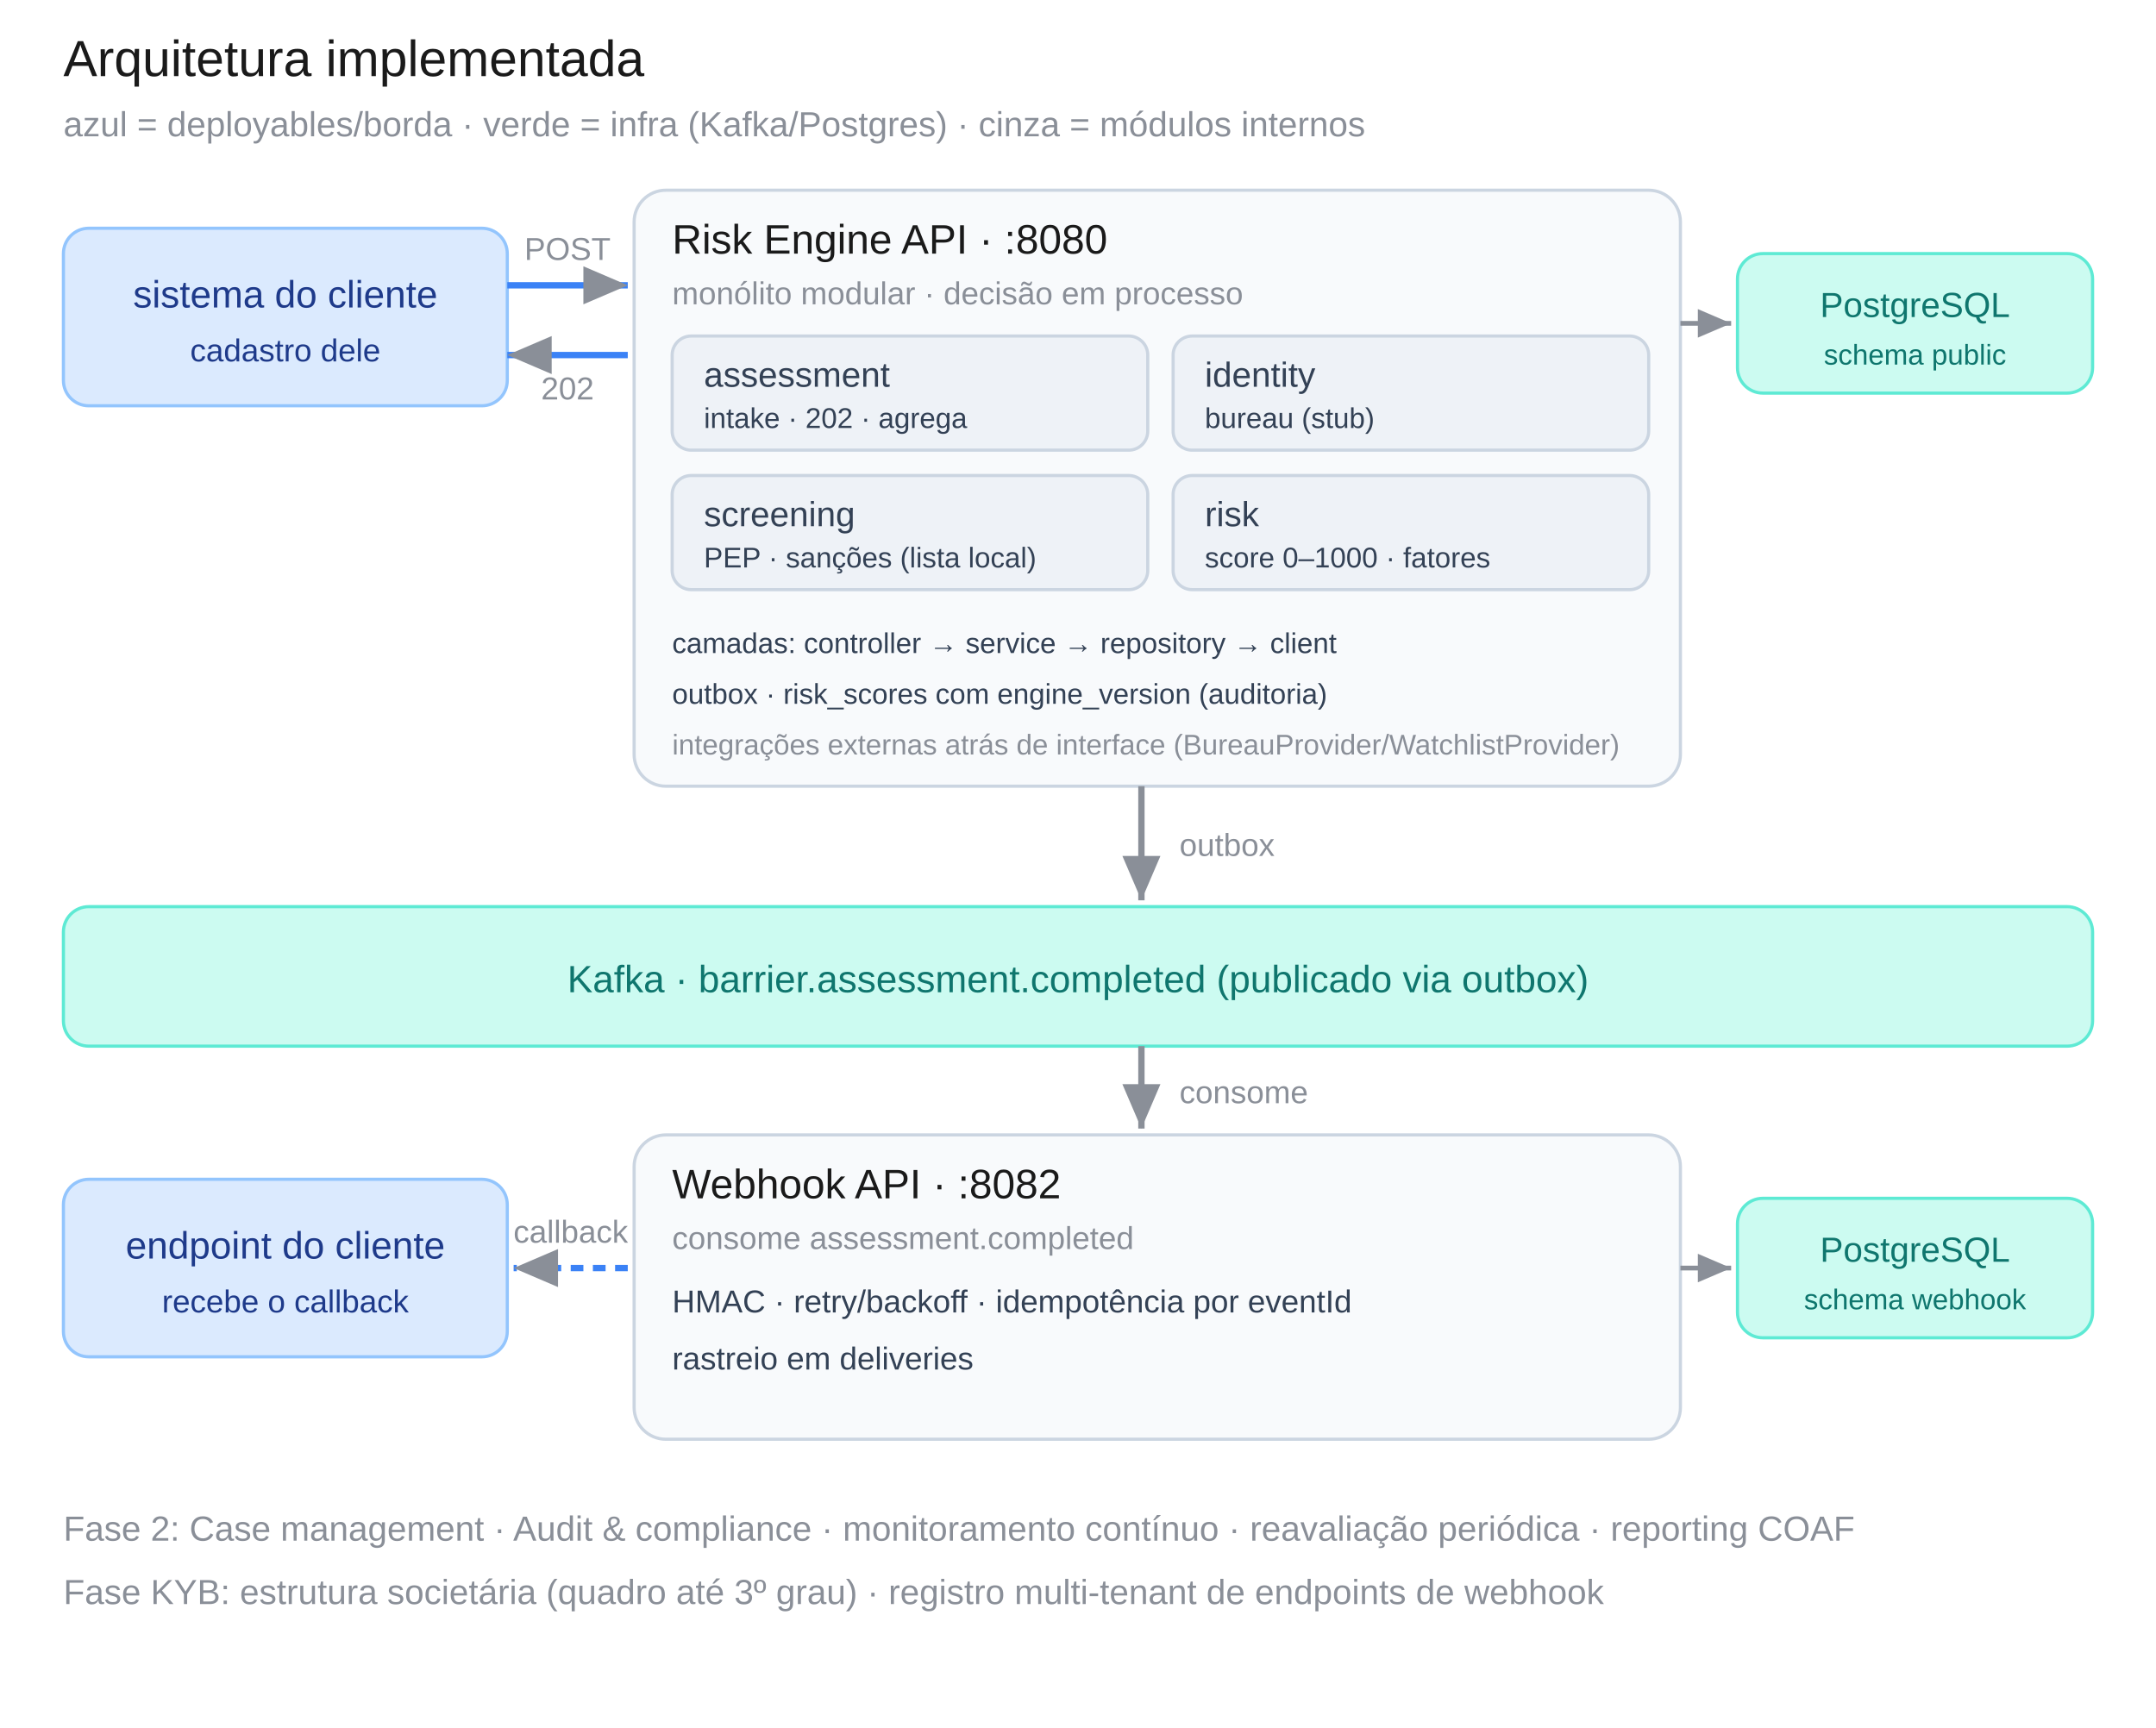
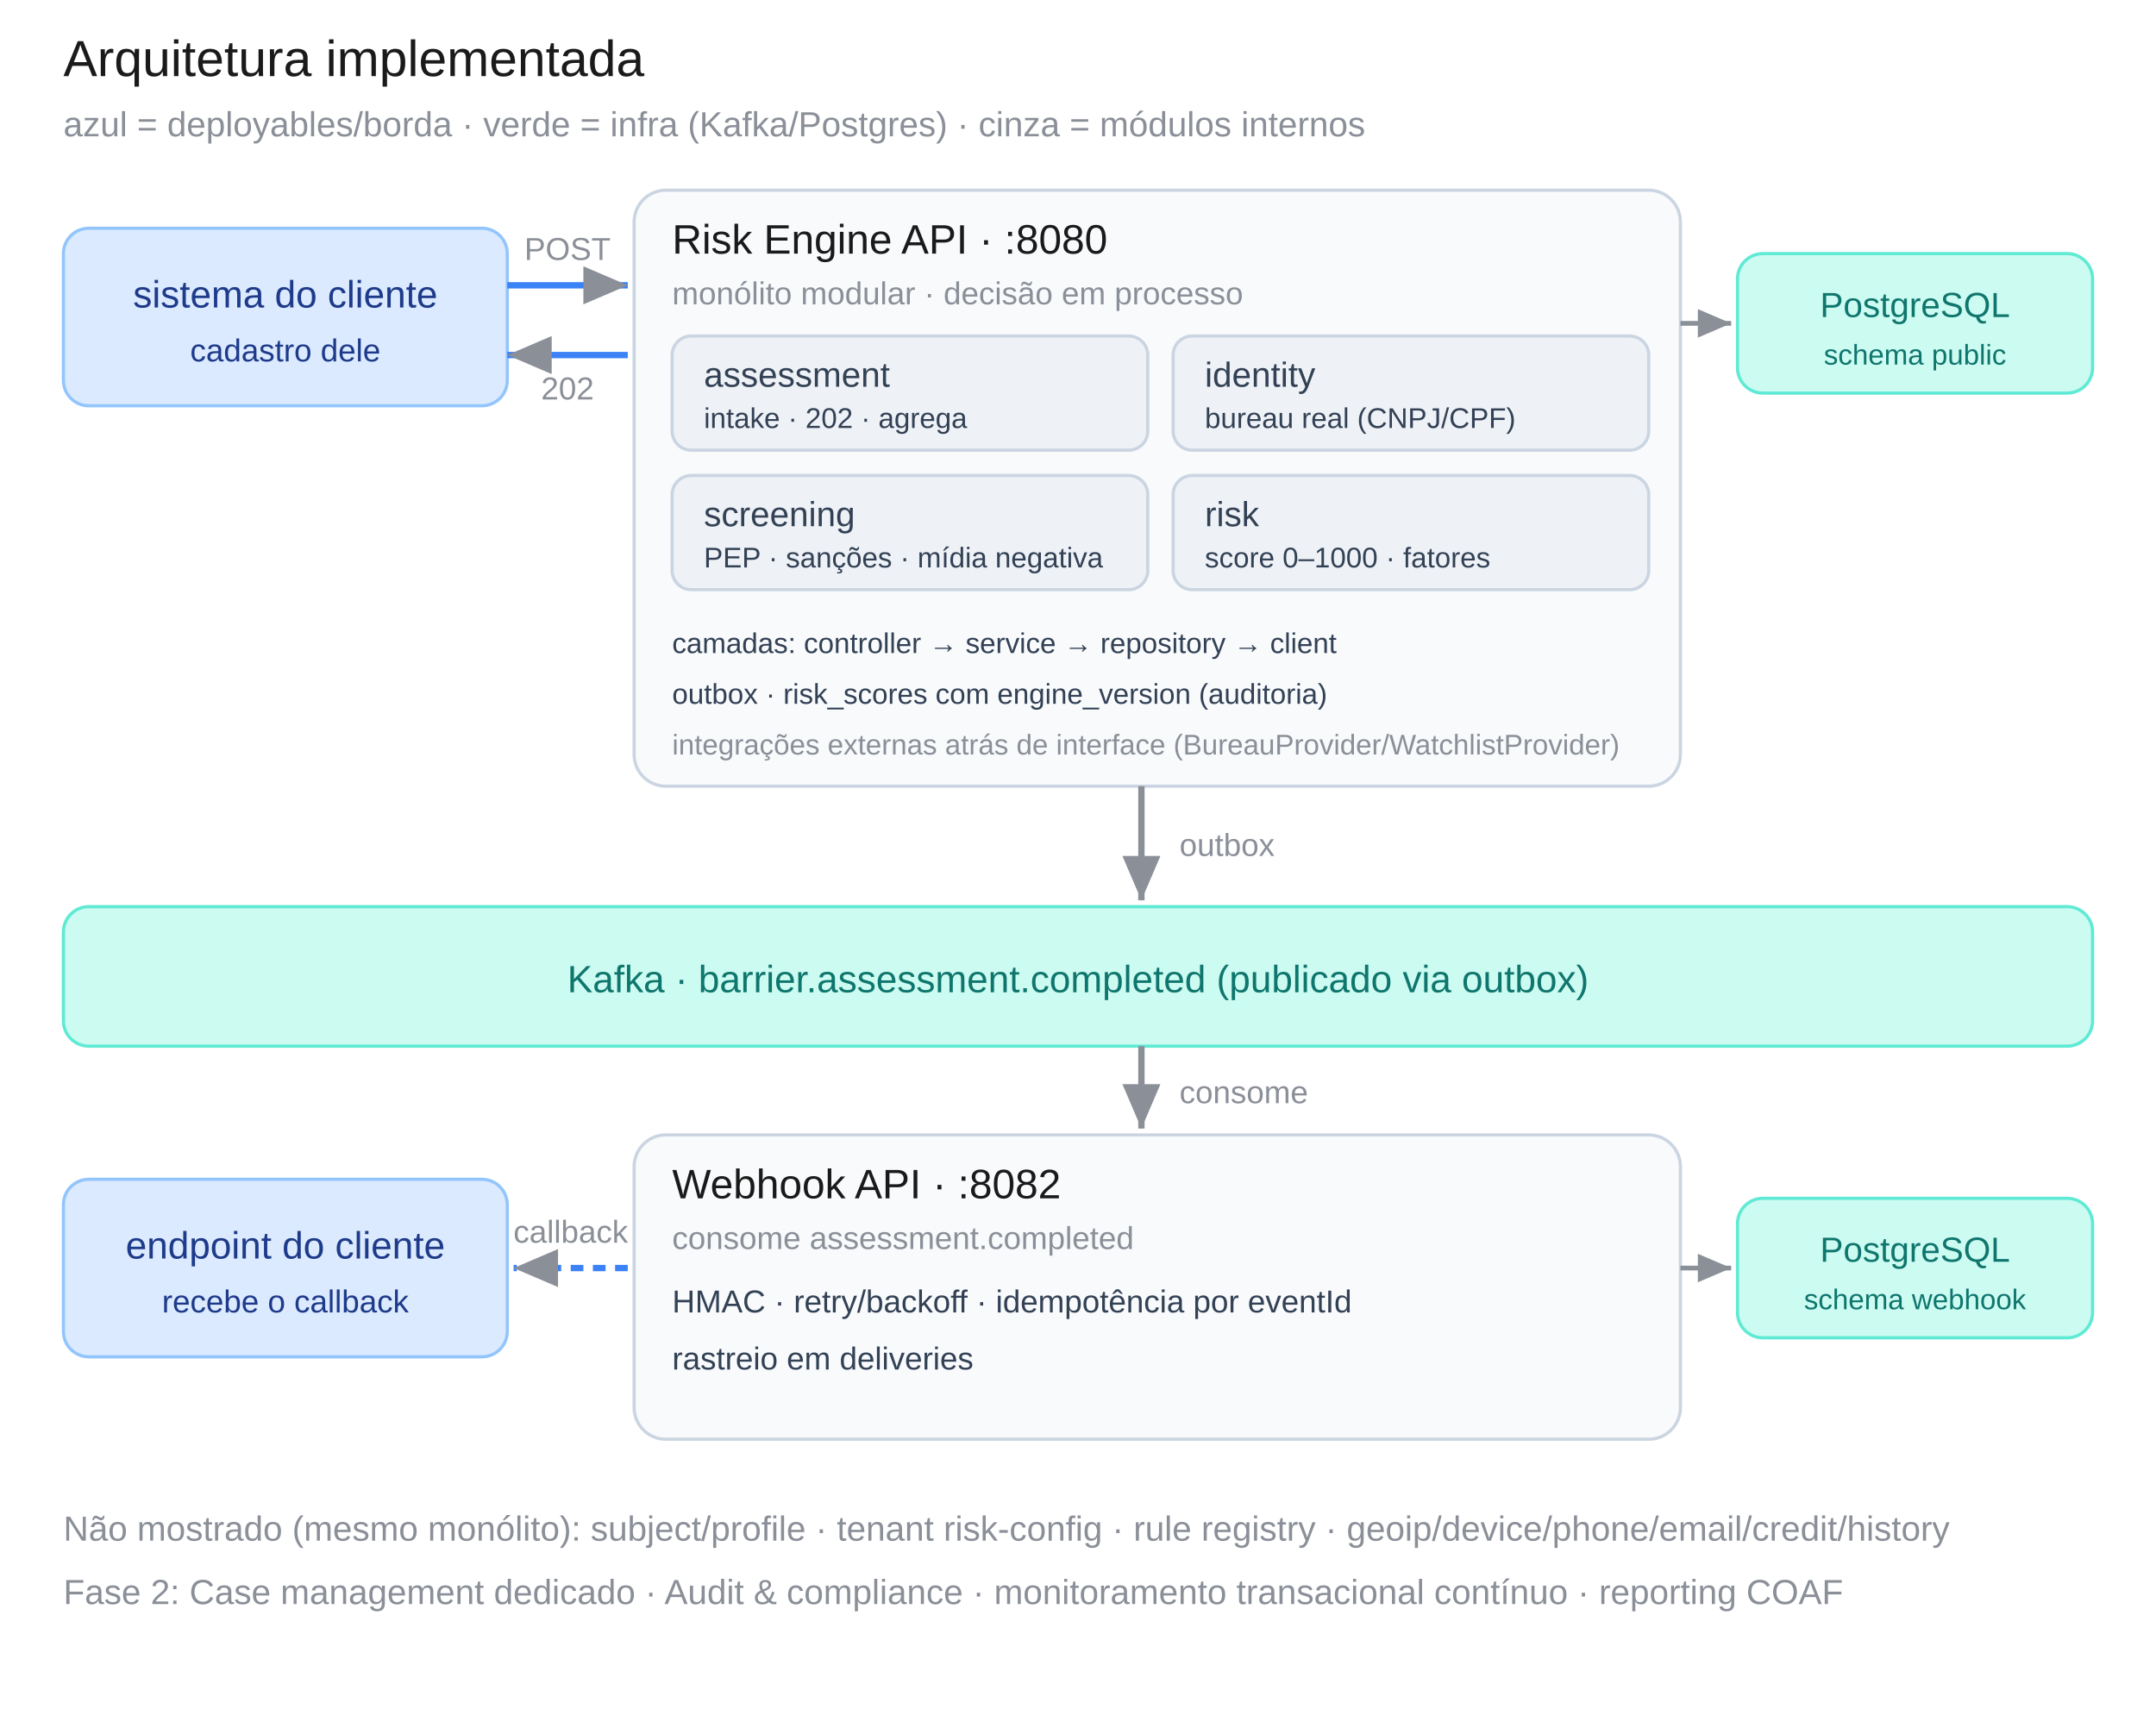
<svg xmlns="http://www.w3.org/2000/svg" width="100%" viewBox="0 0 680 545" role="img" font-family="Segoe UI, Arial, sans-serif">
  <style>
    .tp{fill:#1a1a1a;} .tm{fill:#8a8f98;} .ts{fill:#334155;}
    .blue rect{fill:#dbeafe;stroke:#93c5fd;} .blue text{fill:#1e3a8a;}
    .teal rect{fill:#ccfbf1;stroke:#5eead4;} .teal text{fill:#0f766e;}
    .outer{fill:#f8fafc;stroke:#cbd5e1;}
    .mod rect{fill:#eef2f7;stroke:#cbd5e1;} .mod text{fill:#334155;}
    .lbl{font-size:10px;fill:#8a8f98;}
  </style>
  <text x="20" y="24" font-size="16" font-weight="500" class="tp">Arquitetura implementada</text>
  <text x="20" y="43" font-size="11" class="tm">azul = deployables/borda · verde = infra (Kafka/Postgres) · cinza = módulos internos</text>
  <g class="blue">
    <rect x="20" y="72" width="140" height="56" rx="8" />
    <text x="90" y="97" text-anchor="middle" font-size="12" font-weight="500">sistema do cliente</text>
    <text x="90" y="114" text-anchor="middle" font-size="10">cadastro dele</text>
  </g>
  <rect class="outer" x="200" y="60" width="330" height="188" rx="10" />
  <text x="212" y="80" font-size="13" font-weight="500" class="tp">Risk Engine API · :8080</text>
  <text x="212" y="96" font-size="10" class="tm">monólito modular · decisão em processo</text>
  <g class="mod">
    <rect x="212" y="106" width="150" height="36" rx="6" />
    <text x="222" y="122" font-size="11" font-weight="500">assessment</text>
    <text x="222" y="135" font-size="9">intake · 202 · agrega</text>
  </g>
  <g class="mod">
    <rect x="370" y="106" width="150" height="36" rx="6" />
    <text x="380" y="122" font-size="11" font-weight="500">identity</text>
-     <text x="380" y="135" font-size="9">bureau (stub)</text>
+     <text x="380" y="135" font-size="9">bureau real (CNPJ/CPF)</text>
  </g>
  <g class="mod">
    <rect x="212" y="150" width="150" height="36" rx="6" />
    <text x="222" y="166" font-size="11" font-weight="500">screening</text>
-     <text x="222" y="179" font-size="9">PEP · sanções (lista local)</text>
+     <text x="222" y="179" font-size="9">PEP · sanções · mídia negativa</text>
  </g>
  <g class="mod">
    <rect x="370" y="150" width="150" height="36" rx="6" />
    <text x="380" y="166" font-size="11" font-weight="500">risk</text>
    <text x="380" y="179" font-size="9">score 0–1000 · fatores</text>
  </g>
  <text x="212" y="206" font-size="9" class="ts">camadas: controller → service → repository → client</text>
  <text x="212" y="222" font-size="9" class="ts">outbox · risk_scores com engine_version (auditoria)</text>
  <text x="212" y="238" font-size="9" class="tm">integrações externas atrás de interface (BureauProvider/WatchlistProvider)</text>
  <g class="teal">
    <rect x="548" y="80" width="112" height="44" rx="8" />
    <text x="604" y="100" text-anchor="middle" font-size="11" font-weight="500">PostgreSQL</text>
    <text x="604" y="115" text-anchor="middle" font-size="9">schema public</text>
  </g>
  <line x1="530" y1="102" x2="546" y2="102" stroke="#8a8f98" stroke-width="1.5" marker-end="url(#a)" />
  <line x1="160" y1="90" x2="198" y2="90" stroke="#3b82f6" stroke-width="2" marker-end="url(#a)" />
  <text x="179" y="82" text-anchor="middle" class="lbl">POST</text>
  <line x1="198" y1="112" x2="160" y2="112" stroke="#3b82f6" stroke-width="2" marker-end="url(#a)" />
  <text x="179" y="126" text-anchor="middle" class="lbl">202</text>
  <g class="teal">
    <rect x="20" y="286" width="640" height="44" rx="8" />
    <text x="340" y="313" text-anchor="middle" font-size="12" font-weight="500">Kafka · barrier.assessment.completed  (publicado via outbox)</text>
  </g>
  <line x1="360" y1="248" x2="360" y2="284" stroke="#8a8f98" stroke-width="2" marker-end="url(#a)" />
  <text x="372" y="270" class="lbl">outbox</text>
  <rect class="outer" x="200" y="358" width="330" height="96" rx="10" />
  <text x="212" y="378" font-size="13" font-weight="500" class="tp">Webhook API · :8082</text>
  <text x="212" y="394" font-size="10" class="tm">consome assessment.completed</text>
  <text x="212" y="414" font-size="10" class="ts">HMAC · retry/backoff · idempotência por eventId</text>
  <text x="212" y="432" font-size="10" class="ts">rastreio em deliveries</text>
  <line x1="360" y1="330" x2="360" y2="356" stroke="#8a8f98" stroke-width="2" marker-end="url(#a)" />
  <text x="372" y="348" class="lbl">consome</text>
  <g class="teal">
    <rect x="548" y="378" width="112" height="44" rx="8" />
    <text x="604" y="398" text-anchor="middle" font-size="11" font-weight="500">PostgreSQL</text>
    <text x="604" y="413" text-anchor="middle" font-size="9">schema webhook</text>
  </g>
  <line x1="530" y1="400" x2="546" y2="400" stroke="#8a8f98" stroke-width="1.5" marker-end="url(#a)" />
  <g class="blue">
    <rect x="20" y="372" width="140" height="56" rx="8" />
    <text x="90" y="397" text-anchor="middle" font-size="12" font-weight="500">endpoint do cliente</text>
    <text x="90" y="414" text-anchor="middle" font-size="10">recebe o callback</text>
  </g>
  <line x1="198" y1="400" x2="162" y2="400" stroke="#3b82f6" stroke-width="2" stroke-dasharray="4 3" marker-end="url(#a)" />
  <text x="180" y="392" text-anchor="middle" class="lbl">callback</text>
-   <text x="20" y="486" font-size="11" class="tm">Fase 2: Case management · Audit &amp; compliance · monitoramento contínuo · reavaliação periódica · reporting COAF</text>
-   <text x="20" y="506" font-size="11" class="tm">Fase KYB: estrutura societária (quadro até 3º grau) · registro multi-tenant de endpoints de webhook</text>
+   <text x="20" y="486" font-size="11" class="tm">Não mostrado (mesmo monólito): subject/profile · tenant risk-config · rule registry · geoip/device/phone/email/credit/history</text>
+   <text x="20" y="506" font-size="11" class="tm">Fase 2: Case management dedicado · Audit &amp; compliance · monitoramento transacional contínuo · reporting COAF</text>
  <defs>
    <marker id="a" markerWidth="9" markerHeight="9" refX="7" refY="3" orient="auto">
      <path d="M0,0 L7,3 L0,6 Z" fill="#8a8f98" />
    </marker>
  </defs>
</svg>
